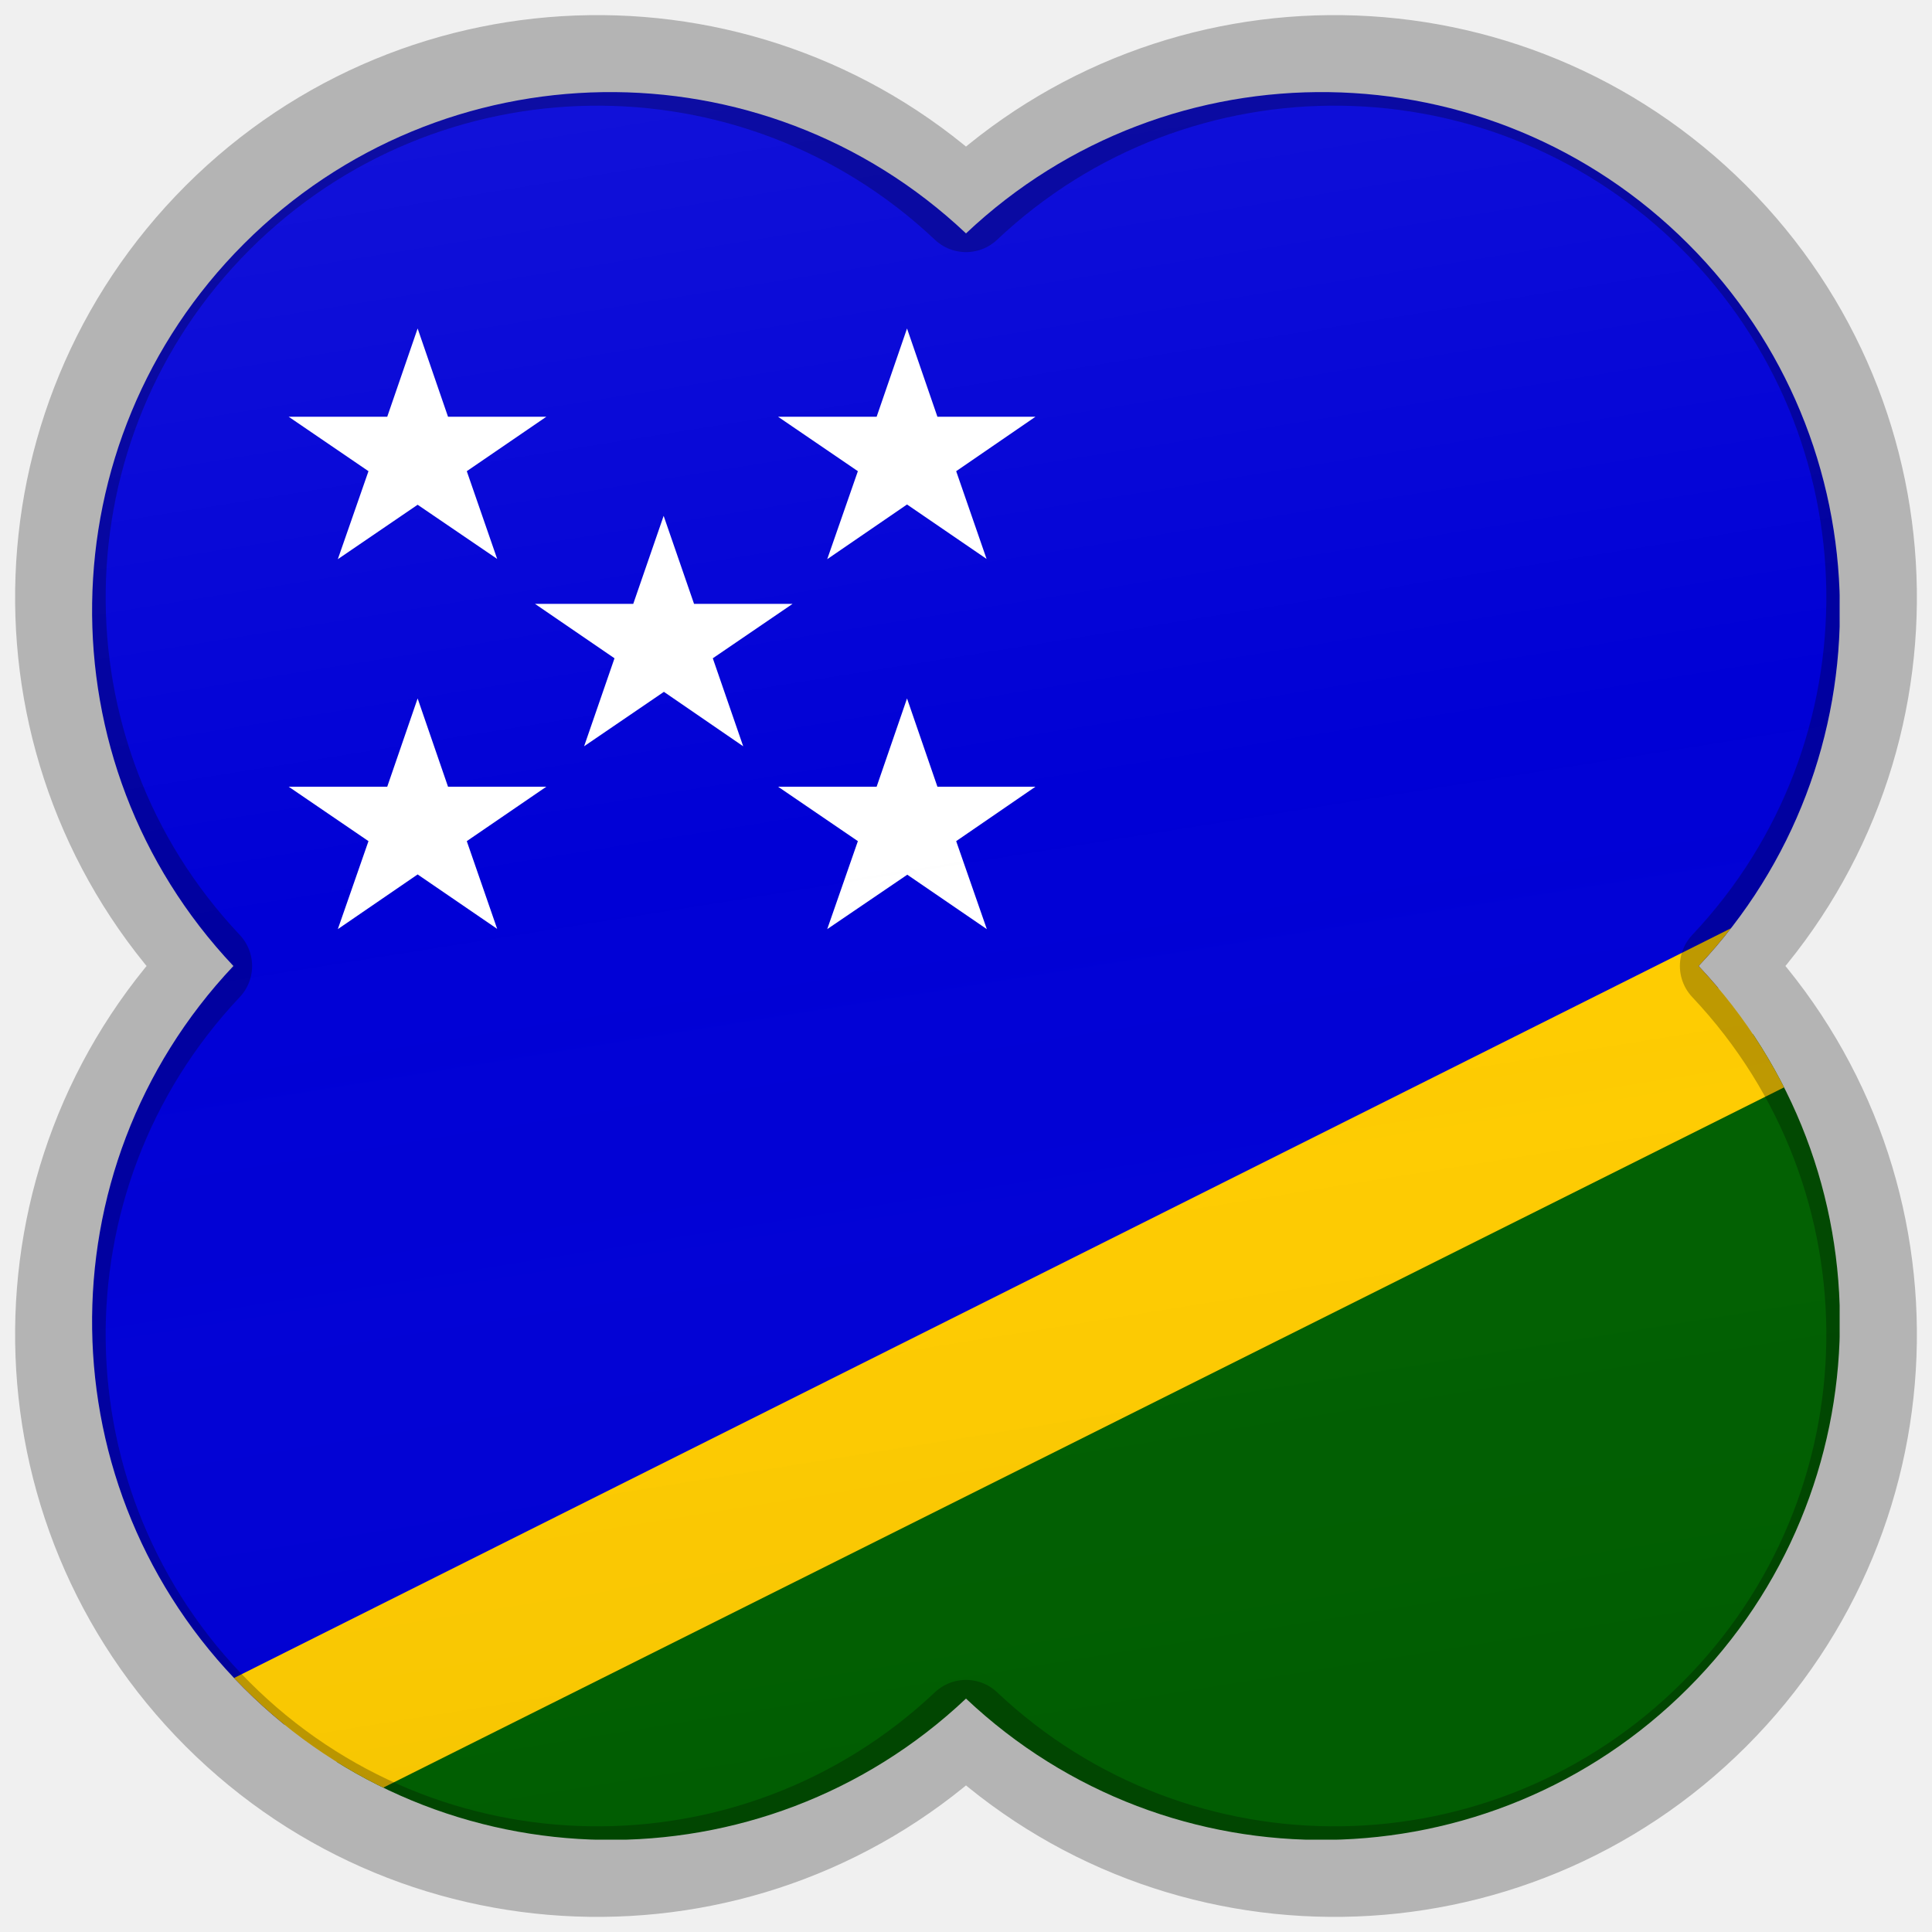
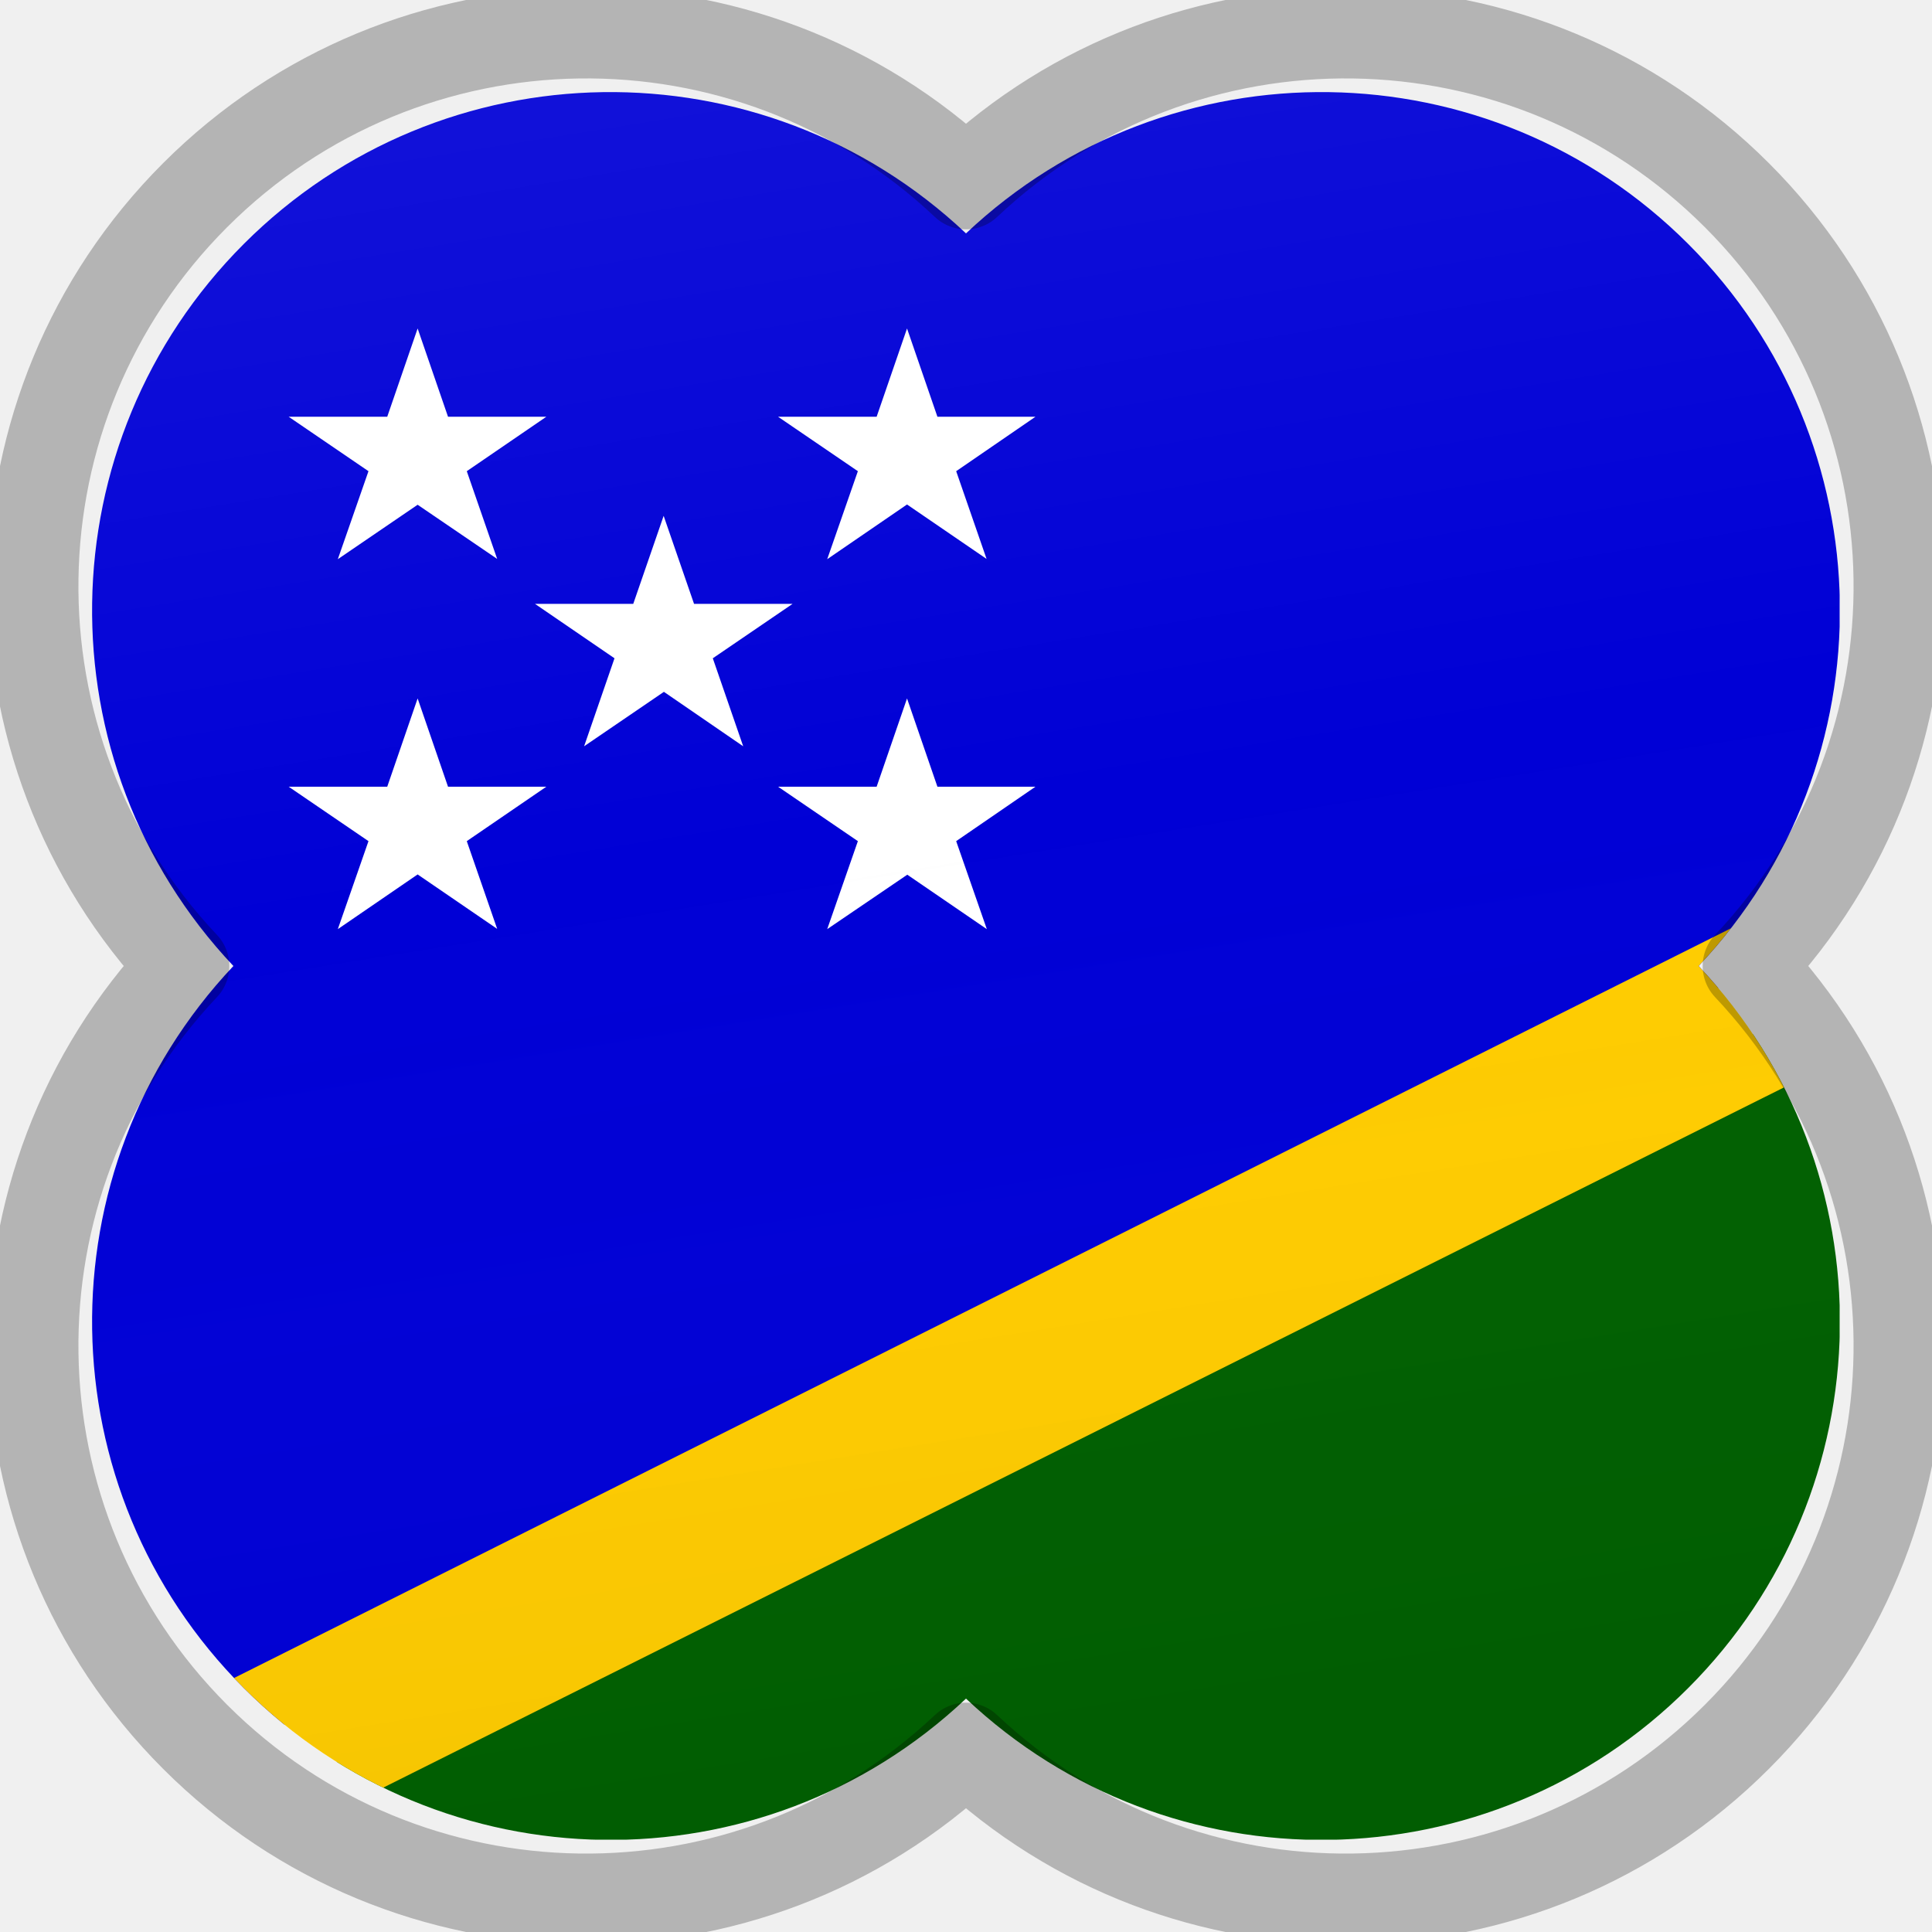
<svg xmlns="http://www.w3.org/2000/svg" viewBox="0 0 512 512" width="512" height="512" role="img" aria-labelledby="petal-soft-sb-title">
  <defs>
    <path id="petal-soft-sb-shape" d="M 256 54.811 A 142.322 142.322 0 0 1 457.189 256 A 142.322 142.322 0 0 1 256 457.189 A 142.322 142.322 0 0 1 54.811 256 A 142.322 142.322 0 0 1 256 54.811 Z" />
    <clipPath id="petal-soft-sb-clip" clipPathUnits="userSpaceOnUse">
      <path d="M 256 54.811 A 142.322 142.322 0 0 1 457.189 256 A 142.322 142.322 0 0 1 256 457.189 A 142.322 142.322 0 0 1 54.811 256 A 142.322 142.322 0 0 1 256 54.811 Z" />
    </clipPath>
    <linearGradient id="petal-soft-sb-shade" x1="0" y1="0" x2="0.16" y2="1">
      <stop offset="0%" stop-color="#ffffff" stop-opacity=".075" />
      <stop offset="48%" stop-color="#ffffff" stop-opacity="0" />
      <stop offset="100%" stop-color="#151a2b" stop-opacity=".038" />
    </linearGradient>
    <clipPath id="petal-soft-sb-source-sb-a">
      <path fill-opacity=".7" d="M0 0h496v496H0z" />
    </clipPath>
  </defs>
  <g transform="translate(8.96, 8.96) scale(0.965)">
    <g clip-path="url(#petal-soft-sb-clip)">
      <path d="M 256 54.811 A 142.322 142.322 0 0 1 457.189 256 A 142.322 142.322 0 0 1 256 457.189 A 142.322 142.322 0 0 1 54.811 256 A 142.322 142.322 0 0 1 256 54.811 Z" fill="#fff" />
      <g transform="translate(16, 16) scale(0.9375)">
        <g fill-rule="evenodd" stroke-width="1pt" clip-path="url(#petal-soft-sb-source-sb-a)" transform="scale(1.0321)">
          <path fill="#0000d6" d="M0 491.4 956.7 0H0z" />
          <path fill="#006000" d="M992.1 0 26.3 496h965.8z" />
          <path fill="#fc0" d="M992.2 0H939L0 470.3V496h53.1l939-469.4V0z" />
          <g transform="translate(162 152) scale(.75) translate(-162 -122)">
            <path fill="#fff" d="m39 96.1 11.6-33.3-30.2-20.6h37.3L69.2 8.8l11.5 33.4h37.2L87.8 62.8 99.3 96 69.2 75.5zm185.2 0 11.6-33.3-30.2-20.6h37.3l11.5-33.4 11.5 33.4H303l-30 20.6L284.5 96l-30.1-20.6zm0 140 11.6-33.3-30.2-20.6h37.3l11.5-33.4 11.5 33.4H303l-30 20.6 11.6 33.3-30.1-20.6zm-92-69.2 11.5-33.3-30.1-20.6h37.2l11.5-33.3 11.5 33.3h37.3l-30.2 20.6 11.5 33.3-30-20.6zM39 236.1l11.6-33.3-30.2-20.6h37.3l11.5-33.4 11.5 33.4h37.2l-30.1 20.6L99.3 236l-30.1-20.6z" />
          </g>
        </g>
      </g>
      <path d="M 256 54.811 A 142.322 142.322 0 0 1 457.189 256 A 142.322 142.322 0 0 1 256 457.189 A 142.322 142.322 0 0 1 54.811 256 A 142.322 142.322 0 0 1 256 54.811 Z" fill="url(#petal-soft-sb-shade)" />
    </g>
  </g>
-   <path d="M 256 54.811 A 142.322 142.322 0 0 1 457.189 256 A 142.322 142.322 0 0 1 256 457.189 A 142.322 142.322 0 0 1 54.811 256 A 142.322 142.322 0 0 1 256 54.811 Z" fill="none" stroke="currentColor" stroke-width="24" stroke-opacity="0.25" stroke-linejoin="round" />
+   <path d="M 256 48.775 A 146.591 146.591 0 0 1 463.225 256 A 146.591 146.591 0 0 1 256 463.225 A 146.591 146.591 0 0 1 48.775 256 A 146.591 146.591 0 0 1 256 48.775 Z" fill="none" stroke="currentColor" stroke-width="24" stroke-opacity="0.25" stroke-linejoin="round" />
</svg>
